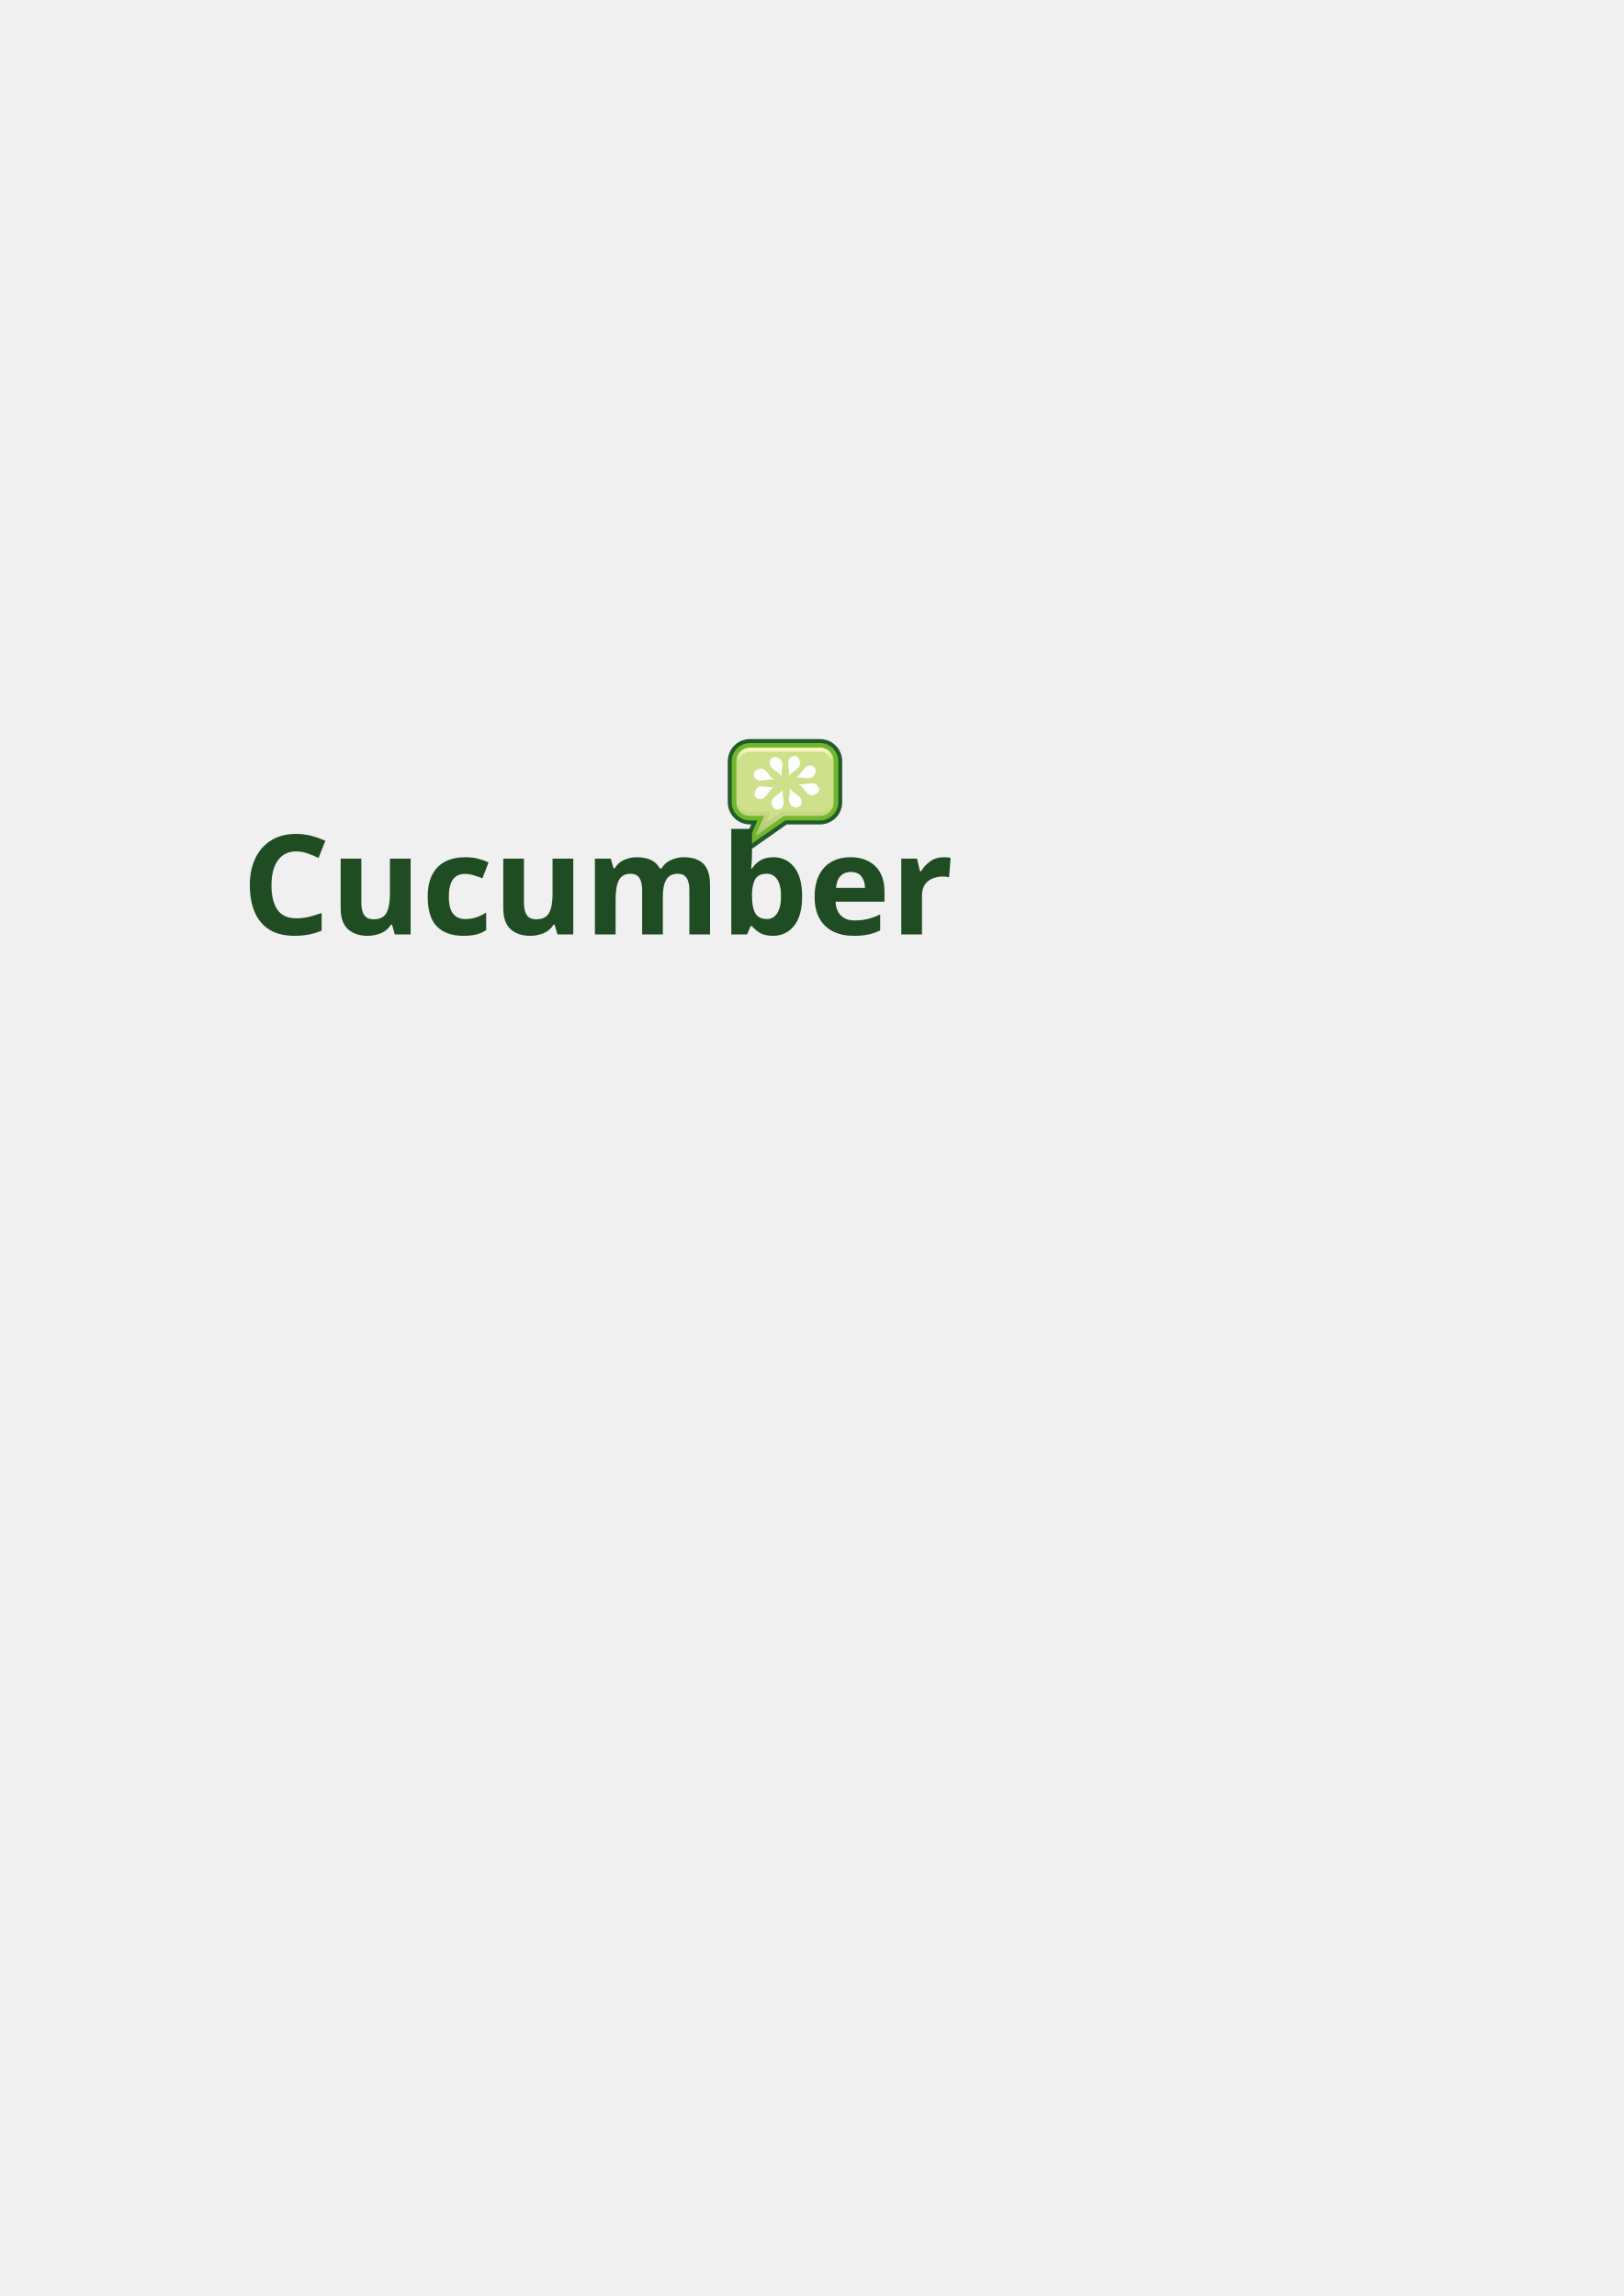
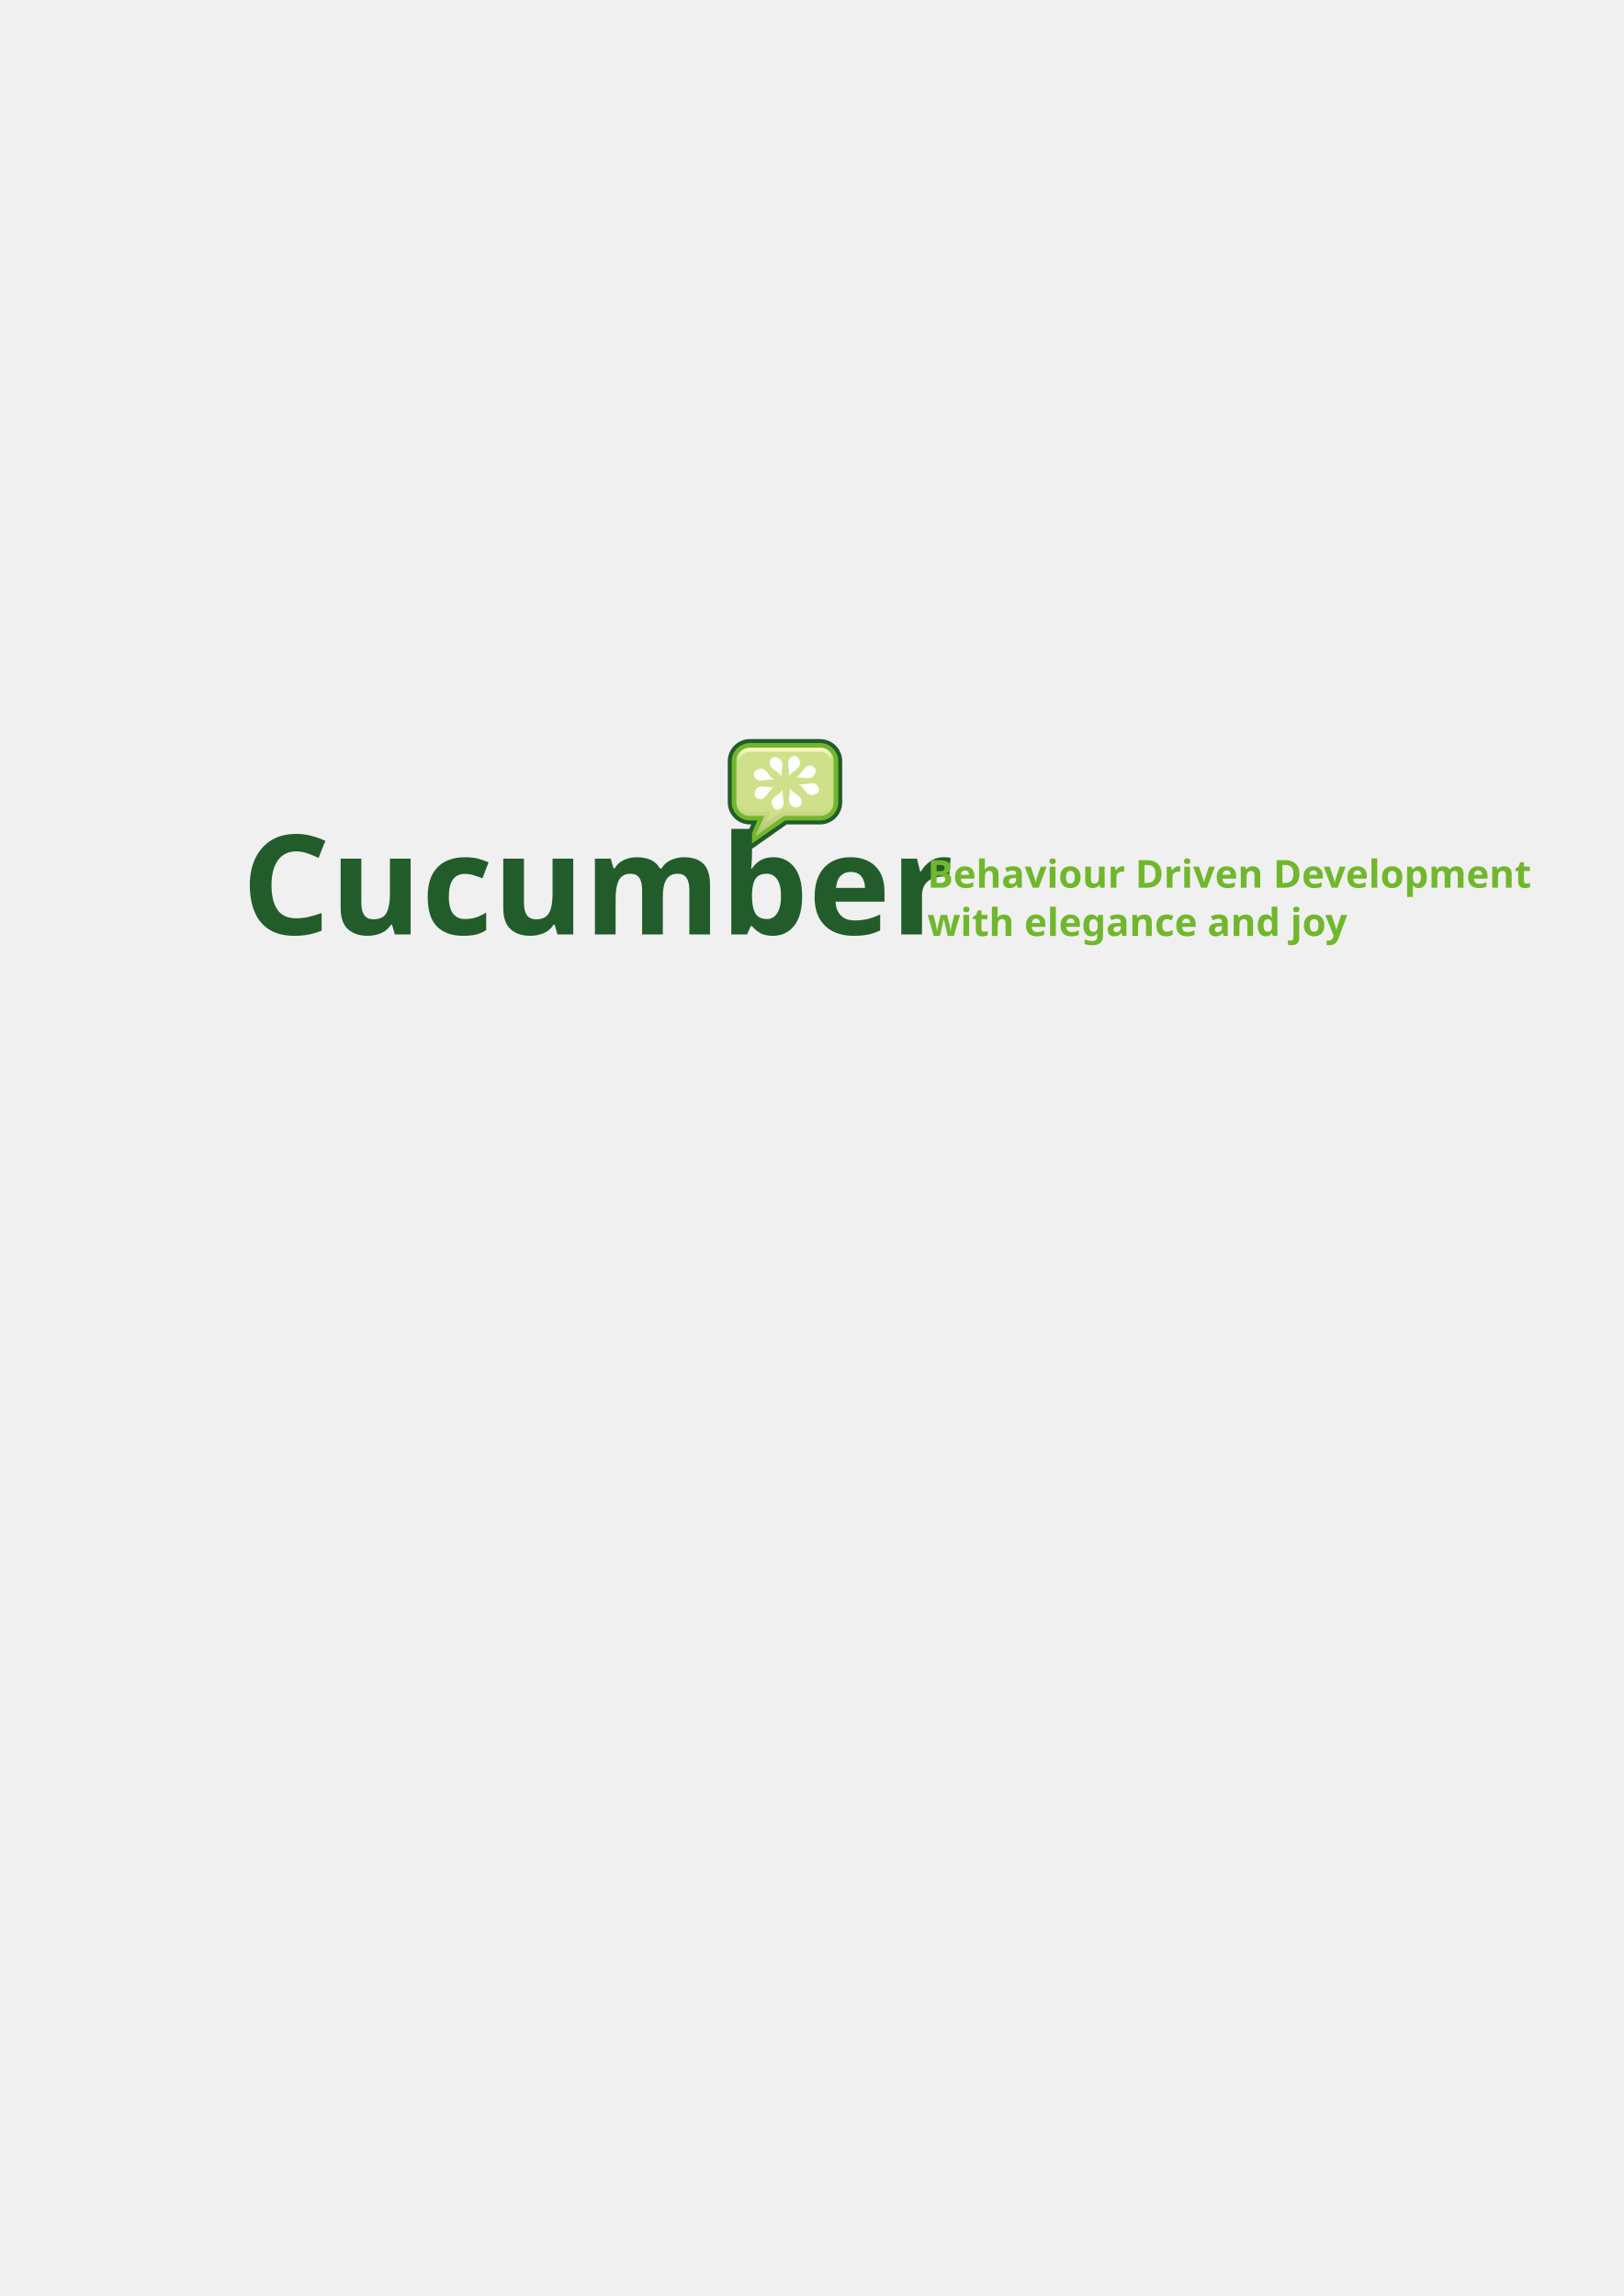
<svg xmlns="http://www.w3.org/2000/svg" id="svg2" width="1052.362" height="1488.188" xml:space="preserve">
  <defs id="defs5">
    <clipPath clipPathUnits="userSpaceOnUse" id="clipPath17">
      <path d="M 0,1190.551 L 841.89,1190.551 L 841.89,0 L 0,0 L 0,1190.551 z" id="path19" />
    </clipPath>
    <linearGradient x1="0" y1="0" x2="1" y2="0" gradientUnits="userSpaceOnUse" gradientTransform="matrix(0,7.070312,7.070312,0,390.2798,490.6855)" spreadMethod="pad" id="linearGradient65">
      <stop style="stop-opacity:1;stop-color:#cee18a" offset="0" id="stop67" />
      <stop style="stop-opacity:1;stop-color:#fff8cc" offset="1" id="stop69" />
    </linearGradient>
    <linearGradient x1="0" y1="0" x2="1" y2="0" gradientUnits="userSpaceOnUse" gradientTransform="matrix(0,-18.00586,-18.00586,0,390.2793,467.1348)" spreadMethod="pad" id="linearGradient85">
      <stop style="stop-opacity:1;stop-color:#cee18a" offset="0" id="stop87" />
      <stop style="stop-opacity:1;stop-color:#b6c378" offset="1" id="stop89" />
    </linearGradient>
    <clipPath clipPathUnits="userSpaceOnUse" id="clipPath97">
      <path d="M 0,1190.551 L 841.89,1190.551 L 841.89,0 L 0,0 L 0,1190.551 z" id="path99" />
    </clipPath>
    <linearGradient x1="0" y1="0" x2="1" y2="0" gradientUnits="userSpaceOnUse" gradientTransform="matrix(0,7.071289,7.071289,0,366.4536,654.7949)" spreadMethod="pad" id="linearGradient157">
      <stop style="stop-opacity:1;stop-color:#cee18a" offset="0" id="stop159" />
      <stop style="stop-opacity:1;stop-color:#fff8cc" offset="1" id="stop161" />
    </linearGradient>
    <linearGradient x1="0" y1="0" x2="1" y2="0" gradientUnits="userSpaceOnUse" gradientTransform="matrix(0,-18.00537,-18.00537,0,366.4531,631.2432)" spreadMethod="pad" id="linearGradient177">
      <stop style="stop-opacity:1;stop-color:#cee18a" offset="0" id="stop179" />
      <stop style="stop-opacity:1;stop-color:#b6c378" offset="1" id="stop181" />
    </linearGradient>
    <clipPath clipPathUnits="userSpaceOnUse" id="clipPath189">
      <path d="M 0,1190.551 L 841.89,1190.551 L 841.89,0 L 0,0 L 0,1190.551 z" id="path191" />
    </clipPath>
    <linearGradient x1="0" y1="0" x2="1" y2="0" gradientUnits="userSpaceOnUse" gradientTransform="matrix(0,6.61377,6.61377,0,406.9722,796.167)" spreadMethod="pad" id="linearGradient249">
      <stop style="stop-opacity:1;stop-color:#cee18a" offset="0" id="stop251" />
      <stop style="stop-opacity:1;stop-color:#fff8cc" offset="1" id="stop253" />
    </linearGradient>
    <linearGradient x1="0" y1="0" x2="1" y2="0" gradientUnits="userSpaceOnUse" gradientTransform="matrix(0,-16.8418,-16.8418,0,406.9717,774.1406)" spreadMethod="pad" id="linearGradient269">
      <stop style="stop-opacity:1;stop-color:#cee18a" offset="0" id="stop271" />
      <stop style="stop-opacity:1;stop-color:#b6c378" offset="1" id="stop273" />
    </linearGradient>
    <clipPath clipPathUnits="userSpaceOnUse" id="clipPath281">
      <path d="M 0,1190.551 L 841.89,1190.551 L 841.89,0 L 0,0 L 0,1190.551 z" id="path283" />
    </clipPath>
    <linearGradient x1="0" y1="0" x2="1" y2="0" gradientUnits="userSpaceOnUse" gradientTransform="matrix(0,6.61377,6.61377,0,382.9551,966.2524)" spreadMethod="pad" id="linearGradient345">
      <stop style="stop-opacity:1;stop-color:#cee18a" offset="0" id="stop347" />
      <stop style="stop-opacity:1;stop-color:#fff8cc" offset="1" id="stop349" />
    </linearGradient>
    <linearGradient x1="0" y1="0" x2="1" y2="0" gradientUnits="userSpaceOnUse" gradientTransform="matrix(0,-16.84082,-16.84082,0,382.9551,944.2256)" spreadMethod="pad" id="linearGradient365">
      <stop style="stop-opacity:1;stop-color:#cee18a" offset="0" id="stop367" />
      <stop style="stop-opacity:1;stop-color:#b6c378" offset="1" id="stop369" />
    </linearGradient>
    <clipPath clipPathUnits="userSpaceOnUse" id="clipPath377">
      <path d="M 0,1190.551 L 841.89,1190.551 L 841.89,0 L 0,0 L 0,1190.551 z" id="path379" />
    </clipPath>
    <linearGradient x1="0" y1="0" x2="1" y2="0" gradientUnits="userSpaceOnUse" gradientTransform="matrix(0,5.529297,5.529297,0,317.4829,1100.576)" spreadMethod="pad" id="linearGradient441">
      <stop style="stop-opacity:1;stop-color:#cee18a" offset="0" id="stop443" />
      <stop style="stop-opacity:1;stop-color:#fff8cc" offset="1" id="stop445" />
    </linearGradient>
    <linearGradient x1="0" y1="0" x2="1" y2="0" gradientUnits="userSpaceOnUse" gradientTransform="matrix(0,-14.07812,-14.07812,0,317.4824,1082.16)" spreadMethod="pad" id="linearGradient461">
      <stop style="stop-opacity:1;stop-color:#cee18a" offset="0" id="stop463" />
      <stop style="stop-opacity:1;stop-color:#b6c378" offset="1" id="stop465" />
    </linearGradient>
    <clipPath clipPathUnits="userSpaceOnUse" id="clipPath473">
      <path d="M 0,1190.551 L 841.89,1190.551 L 841.89,0 L 0,0 L 0,1190.551 z" id="path475" />
    </clipPath>
    <linearGradient x1="0" y1="0" x2="1" y2="0" gradientUnits="userSpaceOnUse" gradientTransform="matrix(0,7.071289,7.071289,0,390.2798,315.8594)" spreadMethod="pad" id="linearGradient533">
      <stop style="stop-opacity:1;stop-color:#cee18a" offset="0" id="stop535" />
      <stop style="stop-opacity:1;stop-color:#fff8cc" offset="1" id="stop537" />
    </linearGradient>
    <linearGradient x1="0" y1="0" x2="1" y2="0" gradientUnits="userSpaceOnUse" gradientTransform="matrix(0,-18.00488,-18.00488,0,390.2793,292.3086)" spreadMethod="pad" id="linearGradient553">
      <stop style="stop-opacity:1;stop-color:#cee18a" offset="0" id="stop555" />
      <stop style="stop-opacity:1;stop-color:#b6c378" offset="1" id="stop557" />
    </linearGradient>
    <clipPath clipPathUnits="userSpaceOnUse" id="clipPath565">
      <path d="M 0,1190.551 L 841.89,1190.551 L 841.89,0 L 0,0 L 0,1190.551 z" id="path567" />
    </clipPath>
    <linearGradient x1="0" y1="0" x2="1" y2="0" gradientUnits="userSpaceOnUse" gradientTransform="matrix(0,6.613281,6.613281,0,296.5269,138.167)" spreadMethod="pad" id="linearGradient625">
      <stop style="stop-opacity:1;stop-color:#cee18a" offset="0" id="stop627" />
      <stop style="stop-opacity:1;stop-color:#fff8cc" offset="1" id="stop629" />
    </linearGradient>
    <linearGradient x1="0" y1="0" x2="1" y2="0" gradientUnits="userSpaceOnUse" gradientTransform="matrix(0,-16.83984,-16.83984,0,296.5264,116.1387)" spreadMethod="pad" id="linearGradient645">
      <stop style="stop-opacity:1;stop-color:#cee18a" offset="0" id="stop647" />
      <stop style="stop-opacity:1;stop-color:#b6c378" offset="1" id="stop649" />
    </linearGradient>
    <clipPath clipPathUnits="userSpaceOnUse" id="clipPath657">
      <path d="M 0,1190.551 L 841.89,1190.551 L 841.89,0 L 0,0 L 0,1190.551 z" id="path659" />
    </clipPath>
  </defs>
  <g id="g11" transform="matrix(1.25,0,0,-1.25,0,1488.188)" style="display:inline">
    <text transform="scale(1,-1)" id="text21" x="140.011" y="-384.803">
      <tspan style="font-size:83.106px;font-variant:normal;font-weight:500;font-stretch:normal;writing-mode:lr-tb;fill:#204c23;fill-opacity:1;fill-rule:nonzero;stroke:none;font-family:Amasis MT;-inkscape-font-specification:AmasisMT-Medium" id="tspan23" x="140.011" y="-384.803" />
    </text>
    <text transform="scale(1,-1)" id="text25" x="128.469" y="-548.357">
      <tspan style="font-size:90.77px;font-variant:normal;font-weight:500;font-stretch:normal;writing-mode:lr-tb;fill:#204c23;fill-opacity:1;fill-rule:nonzero;stroke:none;font-family:Aachen Medium Plain;-inkscape-font-specification:AachenMediumPlain" id="tspan27" x="128.469" y="-548.357" />
    </text>
    <text transform="scale(1,-1)" id="text29" style="line-height:125%" x="125.225" y="-705.601">
      <tspan style="font-size:72px;font-style:normal;font-variant:normal;font-weight:bold;font-stretch:normal;text-align:start;line-height:125%;writing-mode:lr-tb;text-anchor:start;fill:#204c23;fill-opacity:1;fill-rule:nonzero;stroke:none;font-family:Kozuka Mincho Pro B;-inkscape-font-specification:Kozuka Mincho Pro B Bold" x="125.225" y="-705.601" id="tspan31" />
    </text>
    <text transform="scale(1,-1)" id="text33" x="138.487" y="-208.713">
      <tspan style="font-size:79.581px;font-variant:normal;font-weight:bold;font-stretch:normal;writing-mode:lr-tb;fill:#204c23;fill-opacity:1;fill-rule:nonzero;stroke:none;font-family:Alte Haas Grotesk;-inkscape-font-specification:AlteHaasGrotesk_Bold" id="tspan35" x="138.487" y="-208.713" />
    </text>
    <text transform="scale(1,-1)" id="text37" x="148.037" y="-34.908">
      <tspan style="font-size:79.581px;font-variant:normal;font-weight:500;font-stretch:normal;writing-mode:lr-tb;fill:#204c23;fill-opacity:1;fill-rule:nonzero;stroke:none;font-family:Haettenschweiler;-inkscape-font-specification:Haettenschweiler" x="148.037" y="-34.908" id="tspan39" />
    </text>
    <g id="g3317">
      <g transform="translate(435.4258,774.5776)" id="g225">
        <path id="path227" style="fill:#cee18a;fill-opacity:1;fill-rule:nonzero;stroke:none" d="M 0,0 C 0,-5.683 -4.607,-10.291 -10.291,-10.291 L -27.965,-10.291 L -45.458,-22.639 C -48.546,-24.568 -49.959,-23.153 -49.085,-21.481 L -44.042,-10.291 L -46.615,-10.291 C -52.299,-10.291 -56.906,-5.683 -56.906,0 L -56.906,21.224 C -56.906,26.907 -52.299,31.514 -46.615,31.514 L -10.291,31.514 C -4.607,31.514 0,26.907 0,21.224 L 0,0 z" />
      </g>
      <g transform="translate(435.4258,774.5776)" id="g229">
        <path id="path231" style="fill:none;stroke:#225c2b;stroke-width:2.443;stroke-linecap:butt;stroke-linejoin:miter;stroke-miterlimit:4;stroke-dasharray:none;stroke-opacity:1" d="M 0,0 C 0,-5.683 -4.607,-10.291 -10.291,-10.291 L -27.965,-10.291 L -45.458,-22.639 C -48.546,-24.568 -49.959,-23.153 -49.085,-21.481 L -44.042,-10.291 L -46.615,-10.291 C -52.299,-10.291 -56.906,-5.683 -56.906,0 L -56.906,21.224 C -56.906,26.907 -52.299,31.514 -46.615,31.514 L -10.291,31.514 C -4.607,31.514 0,26.907 0,21.224 L 0,0 z" />
      </g>
      <g transform="translate(381.7979,795.8022)" id="g233">
        <path id="path235" style="fill:#71b72d;fill-opacity:1;fill-rule:nonzero;stroke:none" d="M 0,0 L 0,-21.226 C 0.008,-25.086 3.15,-28.228 7.012,-28.235 L 9.586,-28.235 L 14.658,-28.235 L 12.575,-32.862 L 10.012,-38.548 L 23.771,-28.836 L 24.62,-28.235 L 25.01,-28.235 L 25.662,-28.235 L 43.337,-28.235 C 47.199,-28.228 50.341,-25.086 50.348,-21.226 L 50.348,0 C 50.341,3.862 47.199,7.004 43.337,7.011 L 7.012,7.011 C 3.15,7.004 0.008,3.862 0,0 M 10.347,-31.859 L 10.878,-30.678 L 9.586,-30.678 L 7.012,-30.678 C 1.796,-30.676 -2.44,-26.441 -2.441,-21.226 L -2.441,0 C -2.44,5.216 1.796,9.451 7.012,9.453 L 43.337,9.453 C 48.554,9.451 52.789,5.216 52.791,0 L 52.791,-21.226 C 52.789,-26.441 48.554,-30.676 43.337,-30.678 L 25.662,-30.678 L 25.397,-30.678 L 25.179,-30.832 L 7.526,-42.866 L 5.146,-44.346 L 10.347,-31.859 z" />
      </g>
      <g id="g3237">
        <g id="g3203">
          <g id="g3174">
            <g id="g3142">
              <g id="g237">
                <g id="g239">
                  <g id="g245">
                    <g id="g247">
                      <path id="path255" style="fill:url(#linearGradient249);stroke:none" d="M 388.498,802.781 C 384.852,802.771 381.894,799.814 381.883,796.172 L 381.883,796.172 L 383.979,796.172 C 383.98,798.65 386.015,800.686 388.498,800.687 L 388.498,800.687 L 425.449,800.687 C 427.927,800.686 429.961,798.651 429.965,796.168 L 429.965,796.168 L 432.06,796.167 C 432.05,799.812 429.092,802.771 425.452,802.781 L 425.452,802.781 L 388.498,802.781 z" />
                    </g>
                  </g>
                </g>
              </g>
              <g id="g257">
                <g id="g259">
                  <g id="g265">
                    <g id="g267">
                      <path id="path275" style="fill:url(#linearGradient269);stroke:none" d="M 381.883,774.139 C 381.895,770.495 384.853,767.536 388.494,767.526 L 388.494,767.526 L 396.418,767.526 L 391.854,757.299 L 406.369,767.526 L 425.448,767.526 C 429.094,767.536 432.05,770.493 432.06,774.133 L 432.06,774.133 L 429.967,774.133 C 429.965,771.656 427.929,769.62 425.447,769.619 L 425.447,769.619 C 425.447,769.62 405.466,769.62 405.466,769.62 L 405.466,769.62 L 397.267,764.159 L 399.486,769.62 C 399.486,769.62 388.495,769.62 388.495,769.619 L 388.495,769.619 C 386.018,769.62 383.982,771.656 383.979,774.139 L 383.979,774.139 L 381.883,774.139 z" />
                    </g>
                  </g>
                </g>
              </g>
              <g transform="translate(405.6987,787.0479)" id="g285">
                <path id="path287" style="fill:#ffffff;fill-opacity:1;fill-rule:nonzero;stroke:none" d="M 0,0 C -1.952,3.414 2.571,9.207 -3.169,10.796 C -6.021,11.586 -7.688,8.229 -6.046,6.015 C -4.61,4.077 -1.044,2.588 -0.18,0.439" />
              </g>
              <g transform="translate(402.1519,785.8706)" id="g289">
                <path id="path291" style="fill:#ffffff;fill-opacity:1;fill-rule:nonzero;stroke:none" d="M 0,0 C -3.794,1.034 -4.693,8.327 -9.875,5.393 C -12.449,3.934 -11.254,0.383 -8.528,-0.023 C -6.142,-0.377 -2.569,1.09 -0.438,0.184" />
              </g>
              <g transform="translate(402.1064,782.8896)" id="g293">
                <path id="path295" style="fill:#ffffff;fill-opacity:1;fill-rule:nonzero;stroke:none" d="M 0,0 C -3.415,-1.954 -9.208,2.569 -10.798,-3.171 C -11.586,-6.024 -8.23,-7.688 -6.015,-6.049 C -4.076,-4.613 -2.59,-1.049 -0.441,-0.183" />
              </g>
              <g transform="translate(406.1646,782.0068)" id="g297">
                <path id="path299" style="fill:#ffffff;fill-opacity:1;fill-rule:nonzero;stroke:none" d="M 0,0 C -1.033,-3.794 -8.326,-4.693 -5.391,-9.876 C -3.933,-12.451 -0.383,-11.255 0.023,-8.529 C 0.379,-6.143 -1.09,-2.571 -0.181,-0.438" />
              </g>
              <g transform="translate(408.9282,782.7983)" id="g301">
                <path id="path303" style="fill:#ffffff;fill-opacity:1;fill-rule:nonzero;stroke:none" d="M 0,0 C 1.951,-3.412 -2.57,-9.208 3.169,-10.797 C 6.021,-11.587 7.686,-8.23 6.046,-6.014 C 4.608,-4.079 1.046,-2.589 0.181,-0.441" />
              </g>
              <g transform="translate(413.2964,784.3018)" id="g305">
                <path id="path307" style="fill:#ffffff;fill-opacity:1;fill-rule:nonzero;stroke:none" d="M 0,0 C 3.796,-1.034 4.695,-8.327 9.877,-5.393 C 12.453,-3.936 11.256,-0.383 8.53,0.022 C 6.145,0.377 2.572,-1.091 0.439,-0.183" />
              </g>
              <g transform="translate(411.9595,786.8994)" id="g309">
                <path id="path311" style="fill:#ffffff;fill-opacity:1;fill-rule:nonzero;stroke:none" d="M 0,0 C 3.413,1.953 9.206,-2.569 10.794,3.171 C 11.584,6.023 8.227,7.688 6.014,6.048 C 4.076,4.611 2.587,1.047 0.438,0.182" />
              </g>
              <g transform="translate(408.707,787.2192)" id="g313">
                <path id="path315" style="fill:#ffffff;fill-opacity:1;fill-rule:nonzero;stroke:none" d="M 0,0 C 1.032,3.795 8.328,4.694 5.393,9.877 C 3.935,12.453 0.383,11.255 -0.024,8.529 C -0.378,6.144 1.09,2.572 0.184,0.44" />
              </g>
            </g>
          </g>
        </g>
      </g>
    </g>
-     <text transform="scale(1,-1)" id="text3355" style="line-height:125%;display:inline" x="125.34" y="-706.016">
-       <tspan style="font-size:72px;font-style:normal;font-variant:normal;font-weight:bold;font-stretch:normal;text-align:start;line-height:125%;writing-mode:lr-tb;text-anchor:start;fill:#204c23;fill-opacity:1;fill-rule:nonzero;stroke:none;font-family:Kozuka Mincho Pro B;-inkscape-font-specification:Kozuka Mincho Pro B Bold" x="125.34" y="-706.016" id="tspan3357">Cucumber</tspan>
+     <text transform="scale(1,-1)" id="text3355" style="line-height:125%;display:inline;fill:#225c2b;fill-opacity:1" x="125.34" y="-706.016">
+       <tspan style="font-size:72px;font-style:normal;font-variant:normal;font-weight:bold;font-stretch:normal;text-align:start;line-height:125%;writing-mode:lr-tb;text-anchor:start;fill:#225c2b;fill-opacity:1;fill-rule:nonzero;stroke:none;font-family:Kozuka Mincho Pro B;-inkscape-font-specification:Kozuka Mincho Pro B Bold" x="125.34" y="-706.016" id="tspan3357">Cucumber</tspan>
+     </text>
+     <text xml:space="preserve" style="font-size:32px;font-style:normal;font-weight:normal;line-height:125%;fill:#71b72d;fill-opacity:1;stroke:none;stroke-width:1px;stroke-linecap:butt;stroke-linejoin:miter;stroke-opacity:1;font-family:Bitstream Vera Sans" x="480.781" y="-730.225" id="text3304" transform="scale(1,-1)">
+       <tspan id="tspan3306" x="480.781" y="-730.225" style="font-size:20px;font-style:normal;font-variant:normal;font-weight:bold;font-stretch:normal;text-align:start;line-height:125%;writing-mode:lr-tb;text-anchor:start;fill:#71b72d;fill-opacity:1;font-family:Kozuka Mincho Pro B;-inkscape-font-specification:Kozuka Mincho Pro B Bold">Behaviour Driven Development</tspan>
+       <tspan x="480.781" y="-705.225" style="font-size:20px;font-style:normal;font-variant:normal;font-weight:bold;font-stretch:normal;text-align:start;line-height:125%;writing-mode:lr-tb;text-anchor:start;fill:#71b72d;fill-opacity:1;font-family:Kozuka Mincho Pro B;-inkscape-font-specification:Kozuka Mincho Pro B Bold" id="tspan3308">with elegance and joy</tspan>
    </text>
  </g>
</svg>
